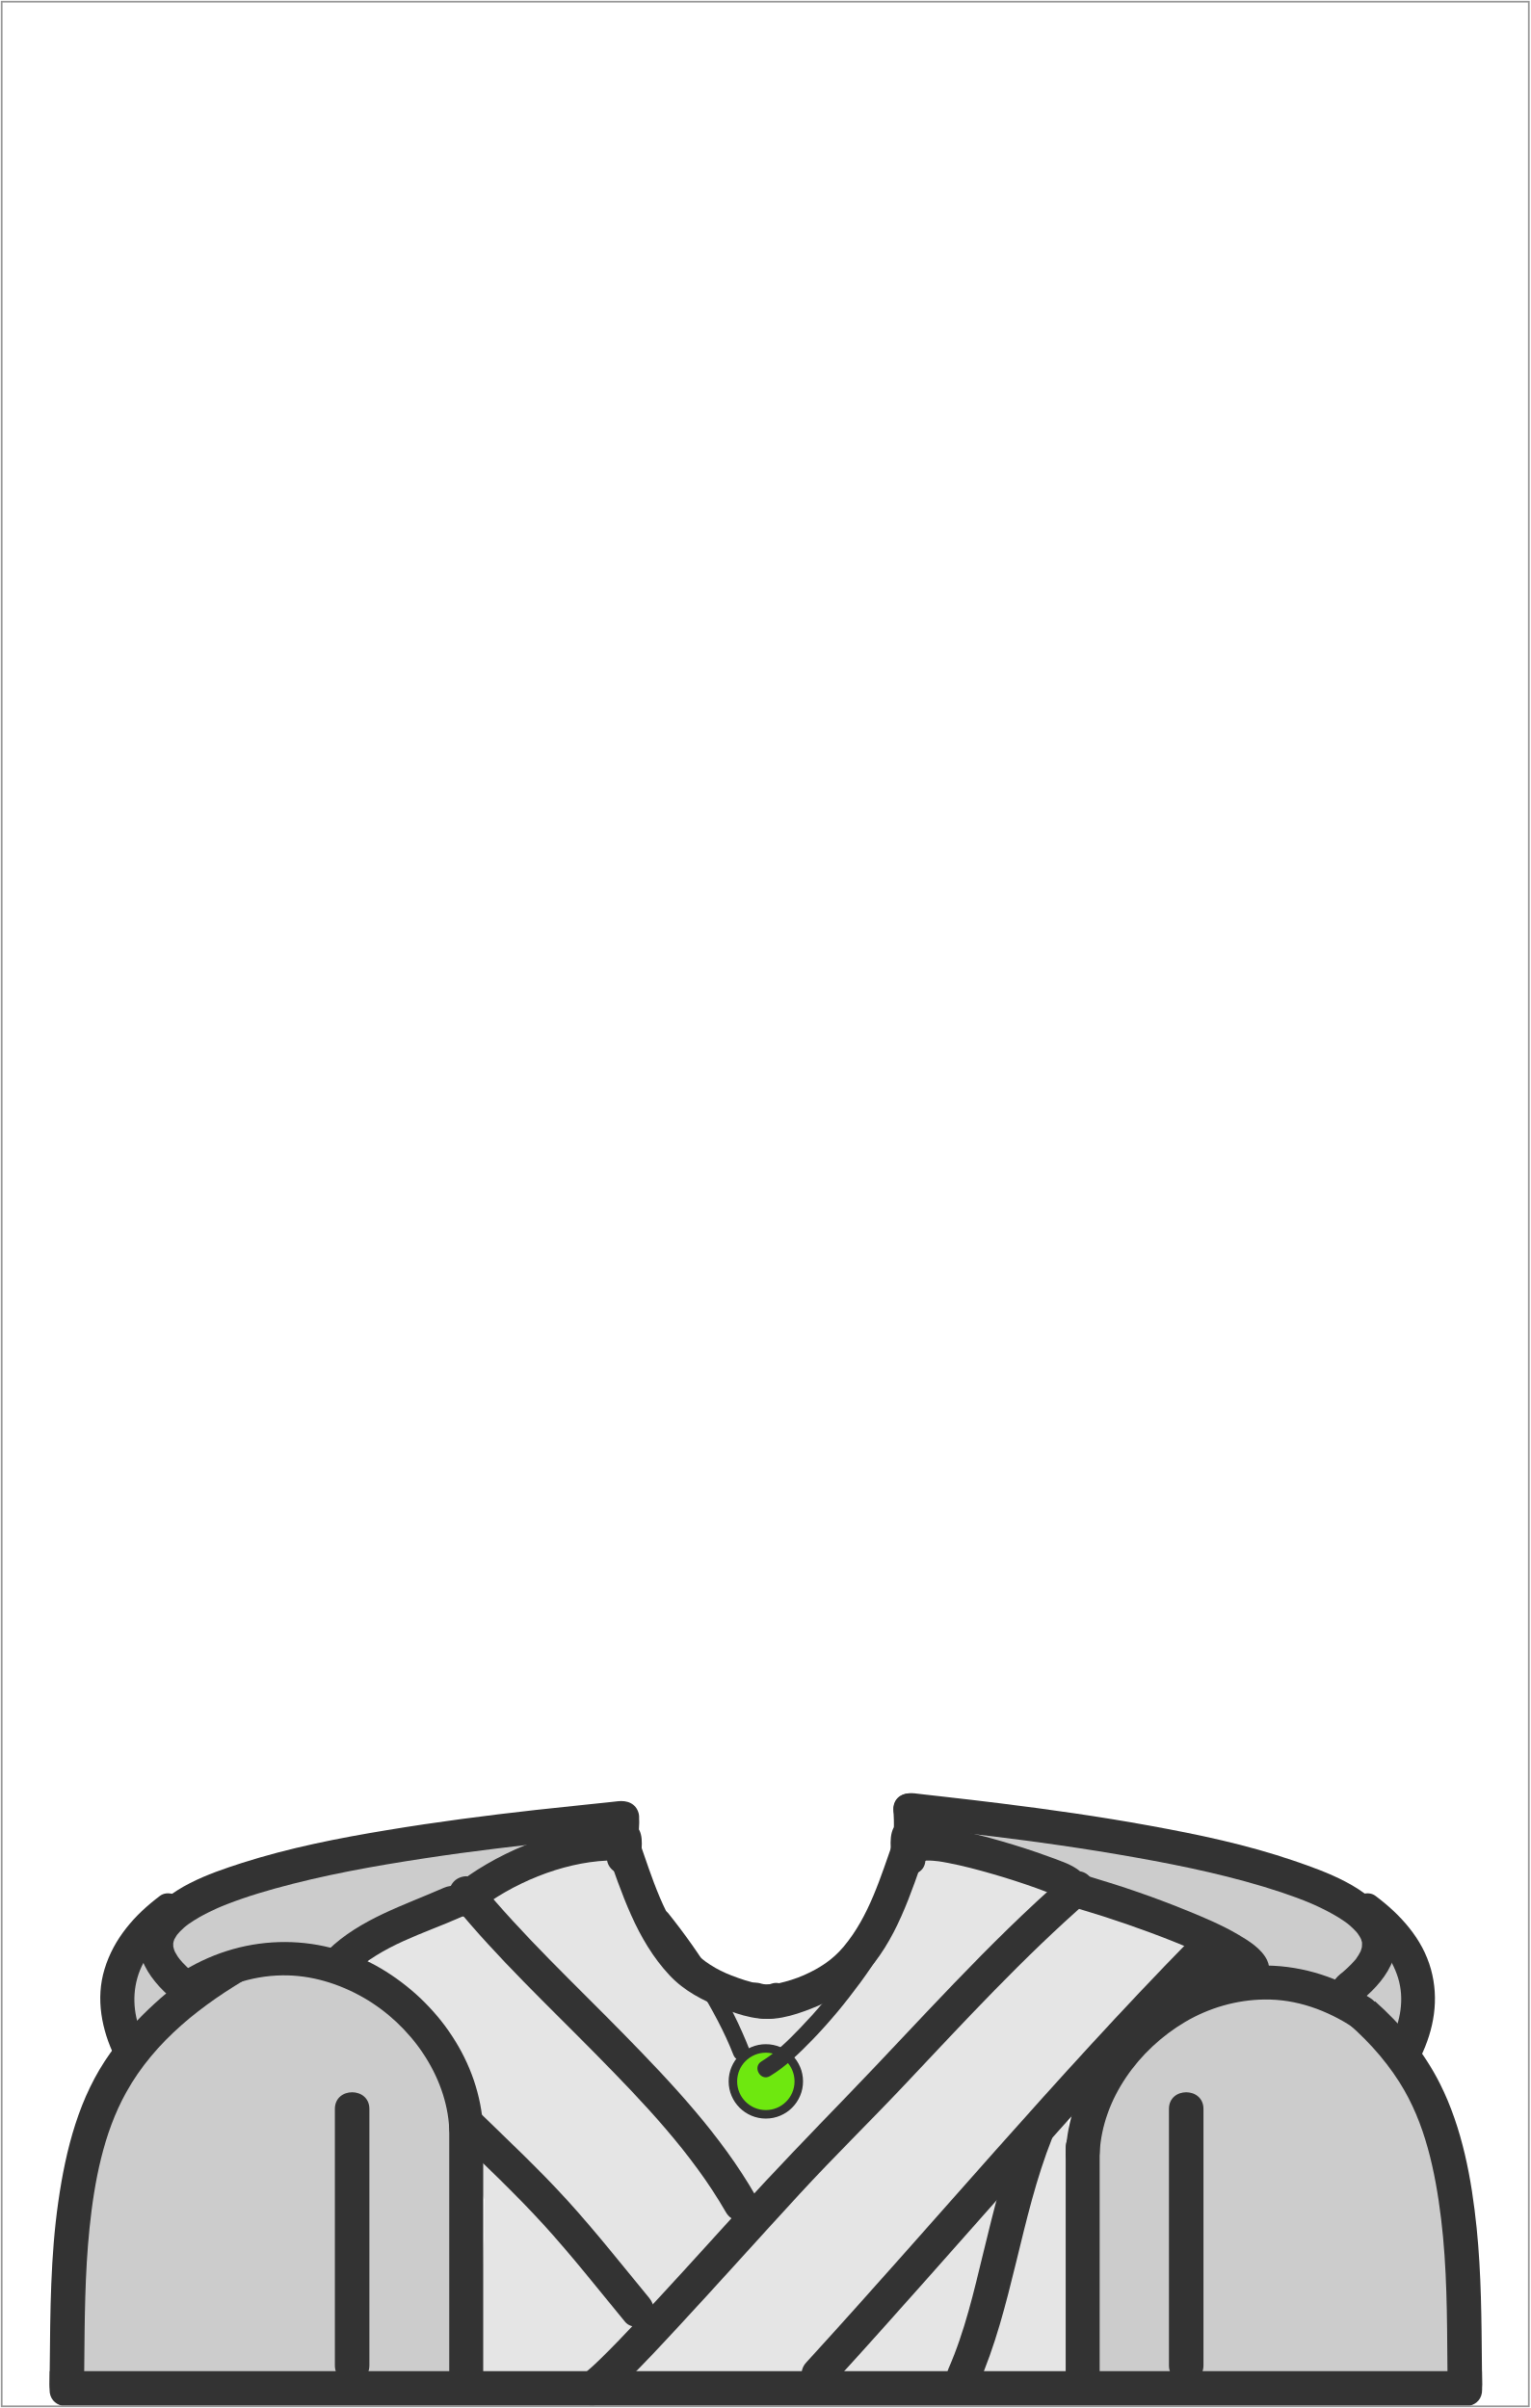
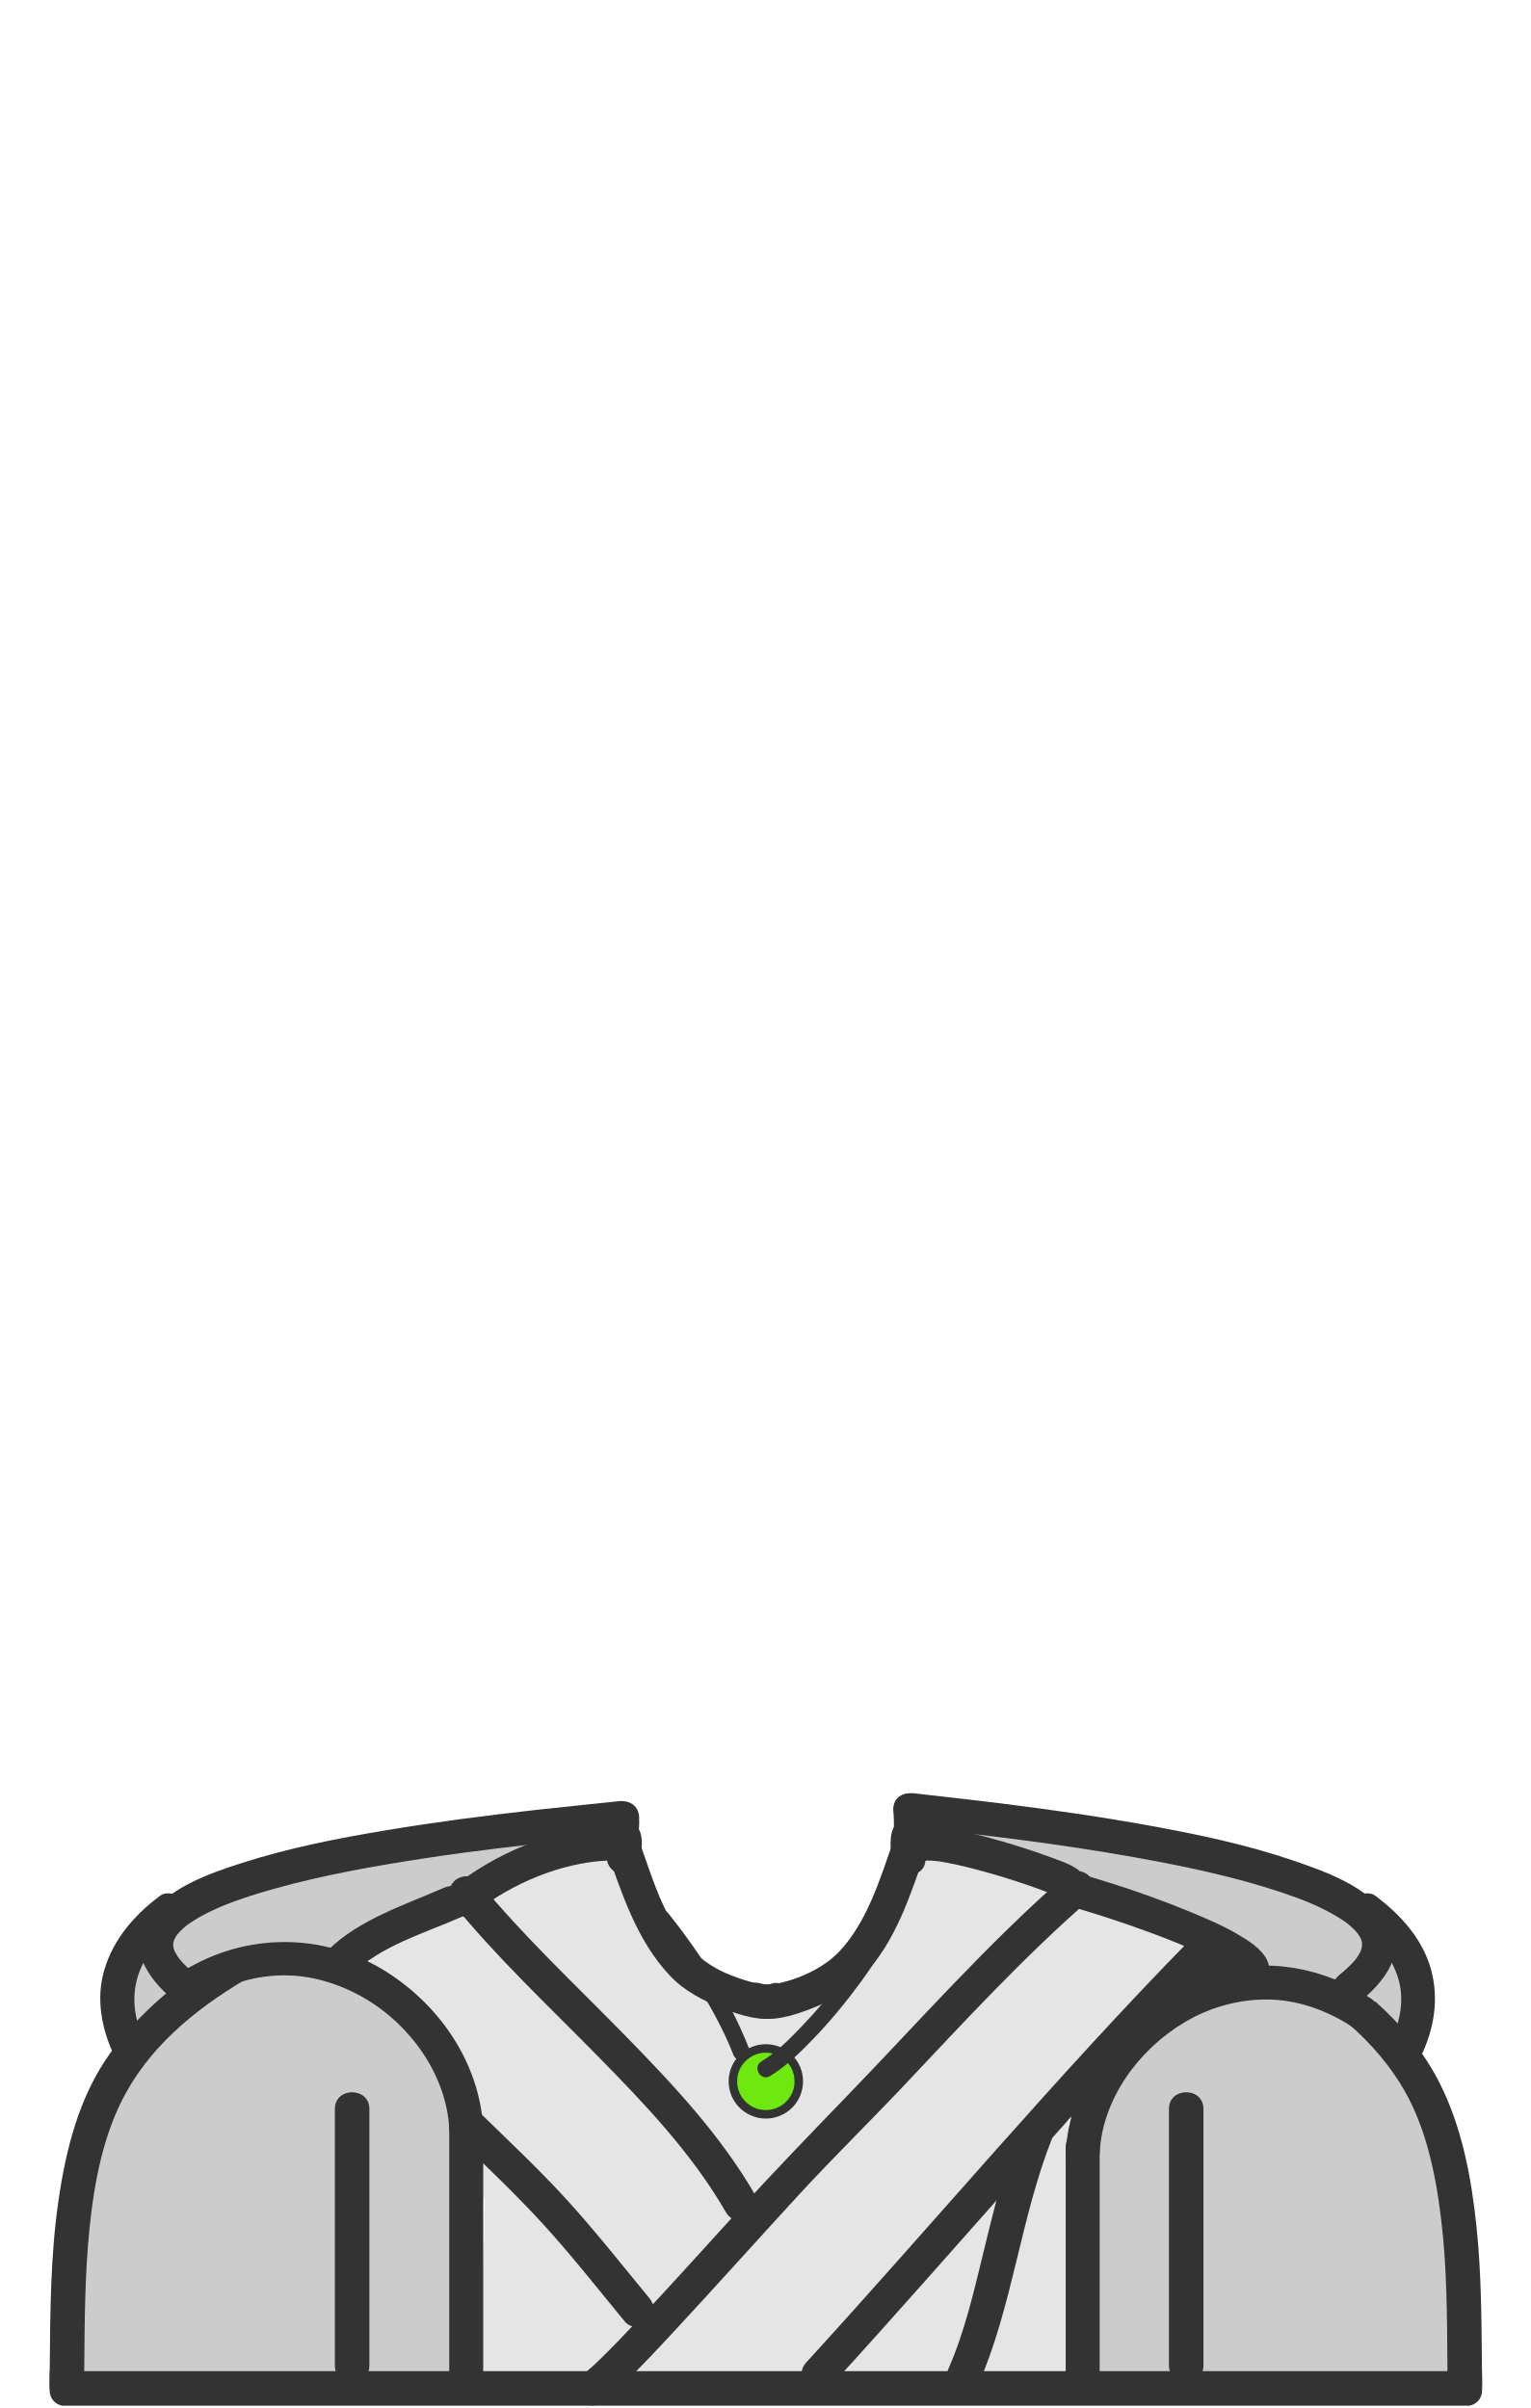
<svg xmlns="http://www.w3.org/2000/svg" width="901px" height="1418px" viewBox="0 0 901 1418" version="1.1">
  <defs />
  <g id="Page-1" stroke="none" stroke-width="1" fill="none" fill-rule="evenodd">
    <g id="robe" transform="translate(1, 1)">
      <path d="M727.177,1146.814 C718.789,1141.251 707.674,1140.513 697.588,1140.081 C678.331,1130.025 661.132,1115.562 639.931,1110.052 C628.181,1106.996 617.071,1104.445 606.073,1099.129 C594.516,1093.544 583.243,1087.961 570.344,1086.505 C565.086,1085.912 560.631,1091.075 560.224,1095.948 C559.851,1095.962 559.476,1095.957 559.104,1095.975 C555.611,1091.138 548.166,1088.792 543.519,1094.221 C530.906,1108.959 515.908,1122.89 508.068,1140.976 C506.737,1144.049 506.333,1147.259 507.524,1150.131 C506.8,1151.5 506.091,1152.876 505.397,1154.26 C502.602,1157.064 499.803,1159.864 496.953,1162.618 C494.756,1164.744 492.502,1166.811 490.195,1168.816 C489.159,1168.474 488.07,1168.325 486.98,1168.375 C485.666,1166.59 483.813,1165.229 481.614,1164.752 C469.757,1162.183 455.699,1168.146 446.359,1177.466 C433.687,1172.479 420.57,1168.933 407.012,1170.611 C405.923,1169.873 404.868,1169.085 403.852,1168.25 C400.234,1165.258 396.786,1162.065 393.525,1158.688 C391.53,1156.619 390.727,1155.687 389.525,1153.91 C389.261,1153.516 389.015,1153.11 388.788,1152.694 C389.301,1146.899 384.899,1142.959 380.048,1142.105 C376.84,1135.242 373.614,1128.425 369.709,1121.949 C368.028,1115.857 366.132,1109.839 363.253,1104.296 C363.768,1103.061 363.987,1101.646 363.779,1100.051 C363.66,1099.15 363.51,1098.253 363.33,1097.362 L363.416,1097.35 C362.774,1093.56 362.616,1089.651 362.062,1085.837 C361.423,1081.441 356.356,1078.378 352.266,1078.378 C349.911,1078.362 347.632,1079.203 345.851,1080.744 C342.007,1080.556 337.967,1081.46 334.301,1082.635 C332.487,1082.989 330.818,1083.672 329.205,1084.487 C322.809,1087.024 316.667,1090.175 310.474,1093.154 C309.028,1093.849 307.574,1094.524 306.111,1095.184 L305.589,1095.421 L305.235,1095.565 C304.459,1095.875 303.677,1096.169 302.889,1096.445 C299.207,1092.011 292.434,1090.138 288.193,1095.577 C287.66,1096.26 287.137,1096.95 286.623,1097.647 C286.616,1097.643 286.61,1097.639 286.604,1097.633 L286.447,1097.889 C283.259,1102.234 280.472,1106.758 277.906,1111.405 C276.99,1112.965 276.14,1114.562 275.358,1116.193 C273.21,1120.364 271.187,1124.613 269.173,1128.907 C263.249,1127.799 256.995,1127.822 251.1,1128.157 C242.499,1128.647 233.663,1130.032 225.909,1133.947 C222.1,1135.87 220.407,1140.631 221.098,1144.819 C219.982,1146.071 219.015,1147.456 218.284,1149.021 C215.366,1155.28 215.875,1163.014 221.487,1167.667 C225.227,1170.768 229.782,1172.079 234.425,1172.017 C244.194,1185.557 253.75,1199.248 263.962,1212.459 C265.786,1214.813 267.632,1217.152 269.497,1219.474 C271.524,1235.55 273.98,1251.566 277.078,1267.475 C278.797,1276.304 280.322,1286.012 284.234,1294.366 C283.909,1302.081 283.948,1309.83 283.984,1317.572 C283.571,1322.473 283.271,1327.381 283.218,1332.298 C279.367,1345.882 278.247,1360.516 279.119,1373.666 C279.308,1376.509 280.505,1378.822 282.231,1380.506 C282.252,1386.801 282.352,1393.099 282.506,1399.402 C282.641,1404.936 287.025,1409.56 292.665,1409.56 C298.407,1409.56 301.857,1405.314 302.712,1400.147 C302.837,1400.11 302.958,1400.059 303.081,1400.014 C303.519,1402.697 305.048,1405.202 307.854,1406.818 C317.819,1412.557 329.061,1414.107 340.402,1413.249 C351.891,1412.382 362.852,1408.765 374.23,1407.409 C376.467,1407.147 378.711,1406.952 380.96,1406.824 C381.725,1407.287 382.556,1407.631 383.425,1407.843 C394.36,1410.424 407.799,1411.181 419.57,1408.071 C422.222,1408.221 424.873,1408.348 427.525,1408.429 C442.74,1418.469 463.205,1412.434 479.852,1408.049 C505.158,1406.863 530.246,1402.158 555.606,1401.52 C566.138,1402.497 576.641,1402.874 587.049,1399.965 C589.079,1403.909 593.532,1406.822 598.778,1405.812 C599.269,1405.717 599.762,1405.612 600.257,1405.504 C604.367,1408.174 610.495,1407.67 613.898,1403.99 C614.511,1404.106 615.122,1404.254 615.727,1404.456 C620.546,1406.073 627.394,1402.632 628.224,1397.361 C635.12,1353.523 631.423,1309.359 629.264,1265.304 C629.189,1263.782 628.846,1262.444 628.312,1261.273 C628.093,1253.711 627.741,1246.153 627.255,1238.603 C632.183,1231.138 637.121,1223.689 642.333,1216.471 C653.911,1205.168 666.189,1194.175 674.607,1180.355 C676.701,1176.917 676.336,1172.433 674.028,1169.237 C674.145,1169.115 674.257,1168.99 674.374,1168.867 C675.05,1168.131 675.625,1167.308 676.082,1166.42 C677.951,1166.097 679.823,1165.805 681.694,1165.574 C688.757,1164.705 695.877,1164.508 702.996,1164.665 L703.094,1164.706 C704.817,1165.385 706.628,1165.354 708.331,1164.848 C712.916,1165.056 717.494,1165.375 722.049,1165.747 C732.831,1166.625 734.935,1151.958 727.177,1146.814 Z M370.496,1356.09 C360.765,1345.009 351.391,1333.626 342.98,1321.556 C346.331,1322.699 349.655,1323.919 352.95,1325.215 C353.676,1325.504 354.442,1325.682 355.221,1325.743 C361.056,1333.662 366.906,1341.569 373.122,1349.202 C372.09,1351.435 371.213,1353.737 370.496,1356.09 Z" id="Shape" fill-opacity="0.511" fill="#CCCCCC" fill-rule="nonzero" />
      <path d="M370.962,1068.63 C370.379,1069.086 369.79,1069.529 369.199,1069.971 C369.807,1070.907 370.398,1071.7 370.962,1072.263 C374.519,1075.82 375.332,1065.212 370.962,1068.63 Z" id="Shape" fill="#54361F" fill-rule="nonzero" />
      <path d="M852.048,1376.753 C852.678,1375.601 853.395,1374.524 854.083,1373.373 C856.42,1369.465 855.852,1365.603 853.76,1362.771 C855.418,1340.21 853.233,1317.741 848.142,1295.735 C851.383,1292.592 852.821,1287.041 850.02,1283.202 C848.685,1281.369 847.371,1279.52 846.08,1277.656 C846.603,1276.42 846.832,1275.007 846.667,1273.431 C845.409,1261.554 841.297,1251.139 835.668,1241.503 C833.9,1234.944 832.223,1228.354 830.05,1221.966 C828.222,1216.598 822.614,1214.308 817.8,1215.034 C817.193,1214.476 816.567,1213.937 815.924,1213.42 C815.229,1212.866 814.473,1212.392 813.672,1212.007 C810.061,1207.714 806.438,1203.432 802.952,1199.082 C802.84,1198.901 802.741,1198.715 802.612,1198.544 C801.861,1197.557 801.077,1196.597 800.26,1195.664 C798.748,1193.718 797.274,1191.743 795.839,1189.74 C793.906,1187.034 791.239,1185.14 788.144,1184.772 C781.096,1179.749 772.983,1175.832 764.989,1174.315 C765.03,1173.945 765.056,1173.572 765.056,1173.193 C765.053,1168.739 764.875,1164.228 764.077,1159.963 C769.114,1162.361 774.164,1164.729 779.229,1167.067 C780.933,1167.853 782.709,1168.306 784.449,1168.339 C785.954,1169.485 787.433,1170.664 788.887,1171.875 C790.999,1173.634 793.041,1175.475 795.007,1177.395 C795.213,1178.152 795.5,1178.915 795.903,1179.676 C798.953,1185.455 803.084,1190.625 807.65,1195.278 C813.377,1201.115 824.714,1196.852 825.288,1189.34 C831.481,1188.248 835.524,1180.895 832.41,1174.163 C832.094,1173.48 831.756,1172.811 831.418,1172.142 C831.547,1169.609 830.778,1166.956 828.791,1164.658 C827.254,1162.883 825.52,1161.332 823.676,1159.916 C822.274,1158.068 820.818,1156.262 819.31,1154.499 C819.134,1154.299 818.951,1154.106 818.76,1153.92 C819.443,1149.88 817.347,1145.977 813.866,1143.428 C794.071,1128.92 777.377,1109.504 753.614,1101.577 C751.058,1100.33 748.467,1099.156 745.843,1098.058 C741.617,1096.292 737.297,1094.794 733.011,1093.216 C731.155,1093.757 729.255,1094.131 727.332,1094.332 C715.678,1095.566 703.246,1092.266 692.155,1087.519 C685.625,1090.383 677.83,1090.103 671.057,1086.526 C669.575,1085.744 668.077,1084.994 666.562,1084.278 C665.623,1083.927 662.689,1082.742 662.023,1082.514 C658.096,1081.177 654.128,1079.966 650.104,1078.954 C641.477,1076.784 632.677,1074.881 623.884,1073.511 C610.491,1071.424 597.571,1067.378 584.539,1063.766 C579.233,1067.015 572.547,1068.076 565.884,1066.845 C557.964,1065.381 550.471,1062.308 542.551,1060.845 C539.762,1060.329 537.258,1059.174 535.082,1057.571 C534.177,1059 533.64,1060.663 533.484,1062.371 C533.229,1062.703 532.994,1063.043 532.784,1063.398 C530.448,1067.388 531.242,1070.159 534.217,1073.524 C535.23,1074.98 536.207,1076.455 537.421,1077.773 C541.1,1081.765 547.202,1081.436 551.186,1078.278 C552.348,1077.544 553.582,1076.93 554.812,1076.313 C555.265,1076.082 555.696,1075.808 556.097,1075.496 C567.708,1078.931 578.958,1083.543 590.607,1086.902 C593.182,1088.418 595.9,1089.68 598.795,1090.882 C600.872,1091.745 603.096,1091.527 605.1,1090.652 C611.202,1092.426 617.431,1093.686 623.673,1094.904 C628.461,1097.37 633.139,1100.042 637.694,1102.915 C647.86,1109.345 659.688,1113.096 670.849,1117.382 C682.137,1121.718 692.812,1127.104 704.413,1130.682 C707.884,1131.752 711.373,1132.756 714.863,1133.754 C715.218,1133.973 715.582,1134.201 715.936,1134.418 C723.38,1138.951 730.982,1143.209 738.686,1147.278 C737.33,1150.833 737.687,1155.061 740.802,1158.138 C740.793,1158.983 740.872,1159.828 741.036,1160.657 C741.436,1162.661 741.855,1164.653 742.325,1166.63 C742.238,1166.575 742.161,1166.506 742.073,1166.455 C736.984,1163.474 731.365,1165.589 728.175,1170.101 C727.458,1171.114 726.73,1172.254 725.969,1173.423 C714.542,1168.727 701.882,1174.699 692.107,1181.926 C689.585,1178.905 685.357,1176.814 681.42,1178.3 C659.151,1186.706 652.221,1214.161 648.062,1235.18 C642.005,1265.779 635.676,1297.099 641.139,1328.281 C641.584,1330.829 642.987,1332.695 644.848,1333.906 C640.01,1344.086 640.746,1356.248 641.961,1367.161 C642.751,1374.237 644.108,1381.177 645.078,1388.136 C641.363,1395 644.469,1402.851 647.582,1409.27 C651.581,1417.519 662.648,1414.763 665.713,1407.712 C669.347,1408.514 673.377,1407.462 675.867,1404.272 C680.711,1405.322 685.628,1405.864 690.207,1404.458 C690.776,1404.278 691.33,1404.055 691.865,1403.79 C693.149,1404.458 694.636,1404.844 696.31,1404.82 C703.976,1404.716 711.489,1403.444 718.977,1402.027 C723.514,1401.927 728.045,1401.711 732.543,1401.246 C739.077,1407.33 748.784,1409.936 757.272,1411.568 C766.793,1413.4 776.778,1414.321 786.376,1412.584 C791.641,1411.632 794.619,1405.508 793.586,1400.613 C797.236,1401.025 800.911,1401.317 804.596,1401.495 C818.19,1404.537 832.048,1406.527 845.298,1402.427 C851.225,1400.593 854.146,1394.108 851.99,1388.773 C851.947,1388.418 851.886,1388.066 851.807,1387.717 C852.91,1385.163 852.899,1382.317 851.685,1379.624 C851.775,1378.91 851.861,1378.195 851.954,1377.48 C851.996,1377.179 852.025,1376.951 852.048,1376.753 Z M358.5,1068.5 C351.045,1068.64 343.601,1068.513 336.16,1068.248 C334.743,1068.382 333.326,1068.521 331.913,1068.692 C331.429,1068.751 331.067,1068.793 330.789,1068.825 C327.993,1069.233 325.2,1069.658 322.408,1070.096 C314.293,1071.367 306.166,1072.605 297.999,1073.5 L297.355,1073.569 L296.769,1073.671 C294.975,1073.979 293.182,1074.294 291.394,1074.643 C288.414,1075.225 285.44,1075.844 282.456,1076.406 C267.234,1079.269 252.196,1080.296 236.776,1081.101 C233.268,1081.284 229.75,1081.398 226.248,1081.688 C225.084,1081.785 219.21,1082.668 225.314,1081.644 C223.606,1081.93 221.763,1082.134 220.112,1082.679 C212.775,1085.1 206.995,1087.578 199,1088 C195.865,1088.165 192.858,1087.562 190.113,1086.375 C186.04,1088.893 182.059,1091.557 178.178,1094.361 C176.551,1093.335 174.675,1092.693 172.79,1092.601 C163.47,1092.145 150.519,1096.28 143.15,1103.997 C136.015,1107.002 129.407,1112.253 123.617,1117.372 C116.6,1119.442 109.953,1124.26 104.518,1129.116 C93.863,1130.185 85.22,1139.385 79.556,1149.287 C72.998,1160.751 66.059,1178.9 70.886,1192.149 L70.956,1192.119 C71.235,1192.934 71.552,1193.753 71.91,1194.576 C76.497,1205.118 94.402,1197.521 90.477,1186.748 C89.839,1184.995 89.758,1182.833 89.979,1180.625 C90.041,1180.631 90.101,1180.641 90.163,1180.645 C99.296,1181.257 106.108,1175.233 111.084,1167.311 C112.755,1166.608 114.384,1165.791 115.964,1164.87 C113.078,1169.701 110.9,1174.879 110.47,1180.486 C99.309,1191.938 89.816,1205.08 78.915,1216.806 C78.655,1217.085 78.416,1217.37 78.193,1217.66 C76.808,1218.127 75.444,1218.944 74.173,1220.193 C69.705,1224.589 66.386,1229.97 63.714,1235.733 C60.935,1236.913 58.654,1239.222 58.016,1242.285 C53.797,1262.561 44.674,1281.452 41.085,1301.885 C40.734,1303.879 40.831,1305.876 41.368,1307.685 C39.843,1312.599 38.683,1317.647 38.013,1322.872 C37.447,1327.275 41.532,1331.585 45.471,1332.668 C46.265,1332.886 47.028,1332.995 47.768,1333.028 C47.033,1339.376 46.452,1345.736 46.402,1352.136 C46.374,1355.687 46.513,1359.575 47.152,1363.358 C46.478,1364.66 46.131,1366.105 46.14,1367.571 C46.217,1380.058 47.647,1392.537 49.89,1404.811 C50.692,1409.203 55.471,1412.27 59.686,1412.27 C65.694,1412.27 69.224,1407.613 69.845,1402.112 C69.906,1401.575 69.952,1401.038 70.001,1400.504 C71.947,1399.602 73.557,1398.106 74.6,1396.231 C74.774,1396.131 74.94,1396.021 75.108,1395.912 C77.335,1399.424 80.21,1402.475 83.704,1403.78 C87.843,1406.388 93.64,1407.281 98.136,1407.707 C120.239,1409.791 141.937,1404.318 163.985,1404.144 C167.589,1404.116 170.194,1402.561 171.813,1400.33 C171.918,1400.35 172.014,1400.379 172.12,1400.394 C193.039,1403.592 214.907,1401.421 235.105,1408.521 C237.887,1409.499 240.362,1409.197 242.362,1408.106 C248.316,1411.027 257.237,1408.209 257.433,1399.65 C262.389,1400.707 267.949,1398.417 269.274,1392.623 C269.734,1390.576 270.129,1388.514 270.457,1386.442 C272.047,1384.645 273.03,1382.303 273.024,1379.763 C272.989,1366.552 272.282,1353.367 271.629,1340.18 C273.61,1338.465 274.976,1336.037 275.055,1333.032 C275.595,1312.565 272.386,1292.376 270.314,1272.077 C269.96,1268.618 268.394,1265.498 265.799,1263.655 C265.565,1261.665 265.328,1259.675 265.089,1257.685 C265.405,1257.44 265.71,1257.185 265.984,1256.912 C272.676,1250.215 269.112,1236.525 267.242,1228.281 C265.113,1218.894 261.26,1209.746 256.513,1201.395 C248.242,1186.844 235.028,1173.571 218.792,1168.489 C209.805,1163.087 200.027,1159.098 189.72,1158.299 C187.461,1158.123 185.168,1159.069 183.367,1160.543 L182.266,1160.045 C192.287,1152.802 200.898,1142.906 210.682,1135.802 C214.088,1133.329 217.686,1131.133 221.505,1129.358 C224.982,1127.742 232.832,1128.647 237.738,1127.874 C243.063,1127.034 247.257,1124.678 250.951,1120.776 C251.936,1119.736 252.843,1118.631 253.829,1117.594 C253.547,1117.945 253.931,1117.724 254.172,1117.498 C254.879,1117.448 255.936,1117.312 256.091,1117.323 C262.572,1117.706 265.821,1112.92 265.878,1107.896 C266.585,1107.332 267.305,1106.784 268.037,1106.253 C273.981,1103.713 279.955,1101.243 285.957,1098.844 C291.172,1097.871 296.484,1097.415 301.722,1096.537 C310.067,1095.138 317.962,1091.324 325.764,1088.218 C329.569,1086.701 333.716,1085.009 337.942,1083.991 C343.38,1084.312 348.821,1084.574 354.287,1083.434 C358.377,1082.579 360.756,1079.268 361.4,1075.595 C361.717,1075.353 362.356,1074.848 362.532,1074.723 C364.779,1073.15 367.008,1071.604 369.197,1069.971 C368.565,1068.998 367.912,1067.868 367.246,1066.664 C364.472,1067.819 361.505,1068.442 358.5,1068.5 Z" id="Shape" fill="#CCCCCC" fill-rule="nonzero" />
      <circle id="Oval" stroke="#333333" stroke-width="5" fill="#6EE80F" fill-rule="nonzero" cx="449.841" cy="1224.663" r="19.397" />
      <path d="M452.314,1221.534 C461.686,1215.865 469.759,1207.902 477.338,1200.086 C487.564,1189.538 496.929,1178.139 505.605,1166.29 C513.784,1155.12 521.384,1143.29 526.901,1130.559 C530.735,1121.711 534.492,1110.99 531.488,1101.338 C529.579,1095.201 519.924,1097.821 521.845,1103.996 C524.228,1111.652 520.308,1121.094 517.058,1128.228 C511.551,1140.32 504.078,1151.536 496.248,1162.228 C488.315,1173.062 479.572,1183.336 470.267,1193.014 C463.314,1200.245 455.905,1207.674 447.267,1212.899 C441.759,1216.231 446.782,1224.881 452.314,1221.534 Z M440.39,1206.405 C429.15,1177.426 411.758,1149.833 392.373,1125.637 C388.34,1120.604 381.312,1127.728 385.302,1132.707 C394.604,1144.317 402.828,1156.796 410.516,1169.52 C418.149,1182.154 425.4,1195.279 430.747,1209.063 C433.053,1215.009 442.725,1212.426 440.39,1206.405 Z M871.397,1392.266 C871.142,1365.131 871.06,1337.977 868.277,1310.953 C865.292,1281.959 859.855,1252.244 846.68,1226.004 C837.258,1207.234 823.954,1191.303 808.5,1177.518 C802.058,1181.152 795.161,1184.506 788.163,1186.758 C801.547,1197.761 813.458,1210.364 822.865,1225.202 C838.013,1249.074 843.956,1277.814 847.349,1305.528 C850.865,1334.278 850.844,1363.322 851.078,1392.265 C851.108,1395.88 851.148,1399.497 851.188,1403.104 C851.26,1408.427 854.643,1411.586 858.647,1412.582 C860.495,1413.05 862.465,1413.04 864.293,1412.582 C868.266,1411.587 871.567,1408.428 871.506,1403.104 C871.468,1399.488 871.427,1395.881 871.397,1392.266 Z" id="Shape" fill="#333333" fill-rule="nonzero" />
      <path d="M871.508,1406.152 C871.57,1411.476 868.268,1414.634 864.295,1415.631 L35.389,1415.631 C31.417,1414.635 28.115,1411.477 28.176,1406.152 C28.217,1402.546 28.257,1398.928 28.288,1395.312 L871.398,1395.312 C871.427,1398.929 871.468,1402.536 871.508,1406.152 Z" id="Shape" fill="#333333" fill-rule="nonzero" />
      <path d="M687.147,1240.899 L687.147,1391.908 C687.147,1405.011 707.465,1405.011 707.465,1391.908 L707.465,1389.898 C707.465,1376.794 687.147,1376.794 687.147,1389.898 L687.147,1391.908 C687.147,1405.011 707.465,1405.011 707.465,1391.908 L707.465,1240.899 C707.466,1227.797 687.147,1227.797 687.147,1240.899 Z M196.133,1240.899 L196.133,1391.908 C196.133,1405.011 216.451,1405.011 216.451,1391.908 L216.451,1389.898 C216.451,1376.794 196.133,1376.794 196.133,1389.898 L196.133,1391.908 C196.133,1405.011 216.451,1405.011 216.451,1391.908 L216.451,1240.899 C216.451,1227.797 196.133,1227.797 196.133,1240.899 Z M120.877,1155.019 C99.122,1169.413 79.35,1186.465 63.925,1207.973 C45.507,1233.655 37.735,1264.73 33.316,1295.594 C28.725,1327.634 28.592,1359.97 28.288,1392.266 C28.257,1395.881 28.217,1399.498 28.176,1403.105 C28.115,1408.428 31.417,1411.587 35.389,1412.583 C37.217,1413.041 39.188,1413.051 41.037,1412.583 C45.039,1411.588 48.422,1408.429 48.494,1403.105 C48.535,1399.489 48.576,1395.881 48.605,1392.266 C48.849,1365.131 48.94,1337.977 51.724,1310.953 C54.518,1283.798 59.861,1255.352 73.22,1231.256 C90.13,1200.717 118.129,1179.177 148.157,1161.884 C138.981,1160.11 129.795,1157.929 120.877,1155.019 Z" id="Shape" fill="#333333" fill-rule="nonzero" />
      <path d="M626.002,1103.723 C580.1,1143.76 539.939,1189.488 497.687,1233.208 C475.797,1255.857 454.024,1278.422 432.823,1301.739 C413.391,1323.111 394.052,1344.573 374.276,1365.628 C366.943,1373.436 359.56,1381.214 351.866,1388.67 C349.425,1391.034 346.944,1393.367 344.326,1395.537 C342.331,1397.189 345.438,1394.717 344.684,1395.279 C344.308,1395.56 343.92,1395.824 343.526,1396.078 C341.466,1397.402 346.148,1395.414 346.605,1395.472 C341.183,1394.786 336.605,1400.539 336.605,1405.472 C336.605,1411.441 341.198,1414.788 346.605,1415.472 C354.226,1416.436 362.617,1406.13 367.378,1401.477 C377.658,1391.43 387.445,1380.871 397.221,1370.336 C421.63,1344.033 445.518,1317.253 469.825,1290.857 C489.913,1269.043 511.114,1248.328 531.463,1226.757 C566.678,1189.428 601.416,1151.643 640.144,1117.865 C644.254,1114.28 643.8,1107.379 640.144,1103.722 C636.096,1099.674 630.106,1100.144 626.002,1103.723 Z" id="Shape" fill="#333333" fill-rule="nonzero" />
      <path d="M266.393,1120.913 C292.032,1152.219 321.637,1180.049 349.972,1208.851 C378.017,1237.358 406.274,1266.878 426.348,1301.741 C432.78,1312.912 450.065,1302.844 443.618,1291.647 C423.273,1256.315 394.828,1226.093 366.475,1197.115 C337.431,1167.431 306.89,1138.952 280.536,1106.771 C277.078,1102.548 269.96,1103.205 266.393,1106.771 C262.255,1110.909 262.942,1116.7 266.393,1120.913 Z M699.142,1141.817 C620.834,1221.732 549.09,1307.662 473.624,1390.191 C464.941,1399.687 479.046,1413.871 487.767,1404.334 C563.233,1321.805 634.976,1235.874 713.285,1155.96 C722.313,1146.745 708.18,1132.594 699.142,1141.817 Z" id="Shape" fill="#333333" fill-rule="nonzero" />
      <path d="M599.05,1252.894 C589.763,1276.345 583.892,1300.933 577.923,1325.384 C572.305,1348.399 566.956,1371.97 557.392,1393.739 C555.2,1398.729 555.879,1404.433 560.98,1407.421 C565.271,1409.935 572.468,1408.826 574.662,1403.833 C595.153,1357.192 599.617,1305.481 618.336,1258.21 C620.346,1253.135 616.178,1247.236 611.352,1245.909 C605.663,1244.345 601.055,1247.83 599.05,1252.894 Z M266.393,1256.352 C284.103,1273.646 302.231,1290.646 318.919,1308.948 C335.701,1327.354 351.113,1347.042 366.962,1366.24 C370.437,1370.448 377.526,1369.817 381.105,1366.24 C385.231,1362.113 384.572,1356.297 381.105,1352.097 C365.251,1332.895 349.81,1313.247 333.061,1294.806 C316.412,1276.474 298.241,1259.499 280.536,1242.209 C271.306,1233.197 257.153,1247.328 266.393,1256.352 Z" id="Shape" fill="#333333" fill-rule="nonzero" />
      <path d="M283.464,1398.787 L283.464,1249.28 C283.464,1236.383 263.464,1236.383 263.464,1249.28 L263.464,1398.787 C263.464,1411.685 283.464,1411.685 283.464,1398.787 Z" id="Shape" fill="#333333" fill-rule="nonzero" />
      <path d="M283.464,1252.511 C281.423,1213.086 256.734,1177.944 223.236,1158.162 C185.842,1136.08 139.955,1137.756 103.851,1161.588 C93.141,1168.658 103.147,1185.985 113.946,1178.858 C129.382,1168.669 146.587,1162.487 165.176,1162.227 C182.062,1161.991 198.55,1167.04 213.142,1175.432 C240.696,1191.278 261.837,1221.07 263.465,1252.511 C264.128,1265.342 284.131,1265.406 283.464,1252.511 Z M646.359,1401.736 L646.359,1263.503 C646.359,1250.606 626.359,1250.606 626.359,1263.503 L626.359,1401.736 C626.359,1414.634 646.359,1414.634 646.359,1401.736 Z" id="Shape" fill="#333333" fill-rule="nonzero" />
      <path d="M646.359,1266.734 C648.002,1235.019 669.216,1205.874 696.682,1189.654 C710.828,1181.3 726.914,1176.678 743.295,1176.45 C762.265,1176.184 780.187,1182.723 795.878,1193.081 C806.677,1200.209 816.683,1182.882 805.972,1175.811 C787.683,1163.738 766.616,1156.756 744.648,1156.45 C724.312,1156.165 704.119,1162.303 686.588,1172.385 C652.984,1191.71 628.383,1227.645 626.359,1266.735 C625.691,1279.63 645.695,1279.564 646.359,1266.734 Z M362.644,1059.729 C367.424,1059.083 363.237,1059.636 362.052,1059.774 C360.596,1059.944 359.138,1060.102 357.68,1060.258 C353.923,1060.662 350.164,1061.045 346.405,1061.432 C335.762,1062.527 325.121,1063.637 314.487,1064.823 C285.229,1068.085 256.011,1071.864 226.966,1076.682 C198.128,1081.465 169.2,1087.118 141.332,1096.074 C121.694,1102.385 98.056,1110.626 85.833,1128.446 C72.569,1147.786 88.693,1167.223 103.851,1178.858 C108.187,1182.186 115.038,1179.53 117.533,1175.27 C120.55,1170.121 118.261,1164.901 113.946,1161.588 C116.079,1163.226 112.657,1160.512 112.115,1160.054 C111.122,1159.21 110.151,1158.341 109.204,1157.447 C107.379,1155.735 105.675,1153.898 104.105,1151.949 C106.252,1154.615 104.043,1151.787 103.586,1151.097 C103.074,1150.313 102.598,1149.505 102.159,1148.678 C101.949,1148.286 101.757,1147.886 101.567,1147.485 C100.798,1145.87 102.55,1149.936 101.909,1148.299 C101.571,1147.415 101.293,1146.509 101.076,1145.588 C100.427,1142.921 101.034,1145.809 101.014,1145.592 C100.953,1144.851 100.939,1144.106 100.975,1143.363 C101.08,1140.512 100.513,1145.684 100.934,1143.471 C101.096,1142.622 101.348,1141.792 101.63,1140.977 C102.358,1138.873 100.392,1143.493 101.684,1140.926 C102.04,1140.22 102.452,1139.543 102.878,1138.877 C103.098,1138.534 103.335,1138.201 103.57,1137.868 C104.572,1136.454 101.928,1139.931 103.026,1138.561 C103.672,1137.768 104.354,1137.005 105.07,1136.275 C106.388,1134.908 107.83,1133.664 109.311,1132.477 C106.551,1134.689 109.491,1132.375 110.171,1131.896 C111.209,1131.171 112.266,1130.472 113.341,1129.802 C117.637,1127.097 122.197,1124.822 126.82,1122.734 C127.489,1122.432 131.508,1120.727 128.758,1121.876 C130.047,1121.341 131.341,1120.821 132.641,1120.314 C135.595,1119.165 138.572,1118.077 141.57,1117.049 C147.804,1114.896 154.124,1112.994 160.476,1111.22 C189.384,1103.143 219.079,1097.873 248.723,1093.351 C264.734,1090.909 275.313,1089.503 290.831,1087.591 C303.393,1086.044 315.971,1084.63 328.557,1083.289 C341.69,1081.891 354.87,1080.781 367.96,1079.013 C373.373,1078.282 376.242,1071.427 374.944,1066.712 C373.355,1060.936 368.041,1058.999 362.644,1059.729 Z" id="Shape" fill="#333333" fill-rule="nonzero" />
      <path d="M93.185,1115.413 C78.278,1126.581 66.046,1140.47 60.535,1158.57 C55.234,1175.98 58.825,1194.31 66.63,1210.314 C69.018,1215.211 75.879,1216.499 80.312,1213.902 C85.273,1210.996 86.289,1205.12 83.899,1200.22 C78.308,1188.756 76.379,1176.261 79.82,1163.887 C83.363,1151.142 92.894,1140.461 103.279,1132.682 C107.632,1129.42 109.859,1124.108 106.866,1119 C104.348,1114.7 97.558,1112.137 93.185,1115.413 Z M532.298,1074.374 C549.499,1076.704 566.797,1078.343 584.027,1080.454 C590.462,1081.243 596.893,1082.062 603.321,1082.911 L605.761,1083.235 C608.529,1083.604 603.607,1082.944 606.393,1083.32 C611.773,1084.047 617.149,1084.8 622.521,1085.578 C637.536,1087.749 652.519,1090.139 667.453,1092.808 C696.397,1097.985 725.4,1104.056 753.339,1113.341 C759.231,1115.299 765.06,1117.449 770.791,1119.839 C768.103,1118.719 772.162,1120.455 772.828,1120.754 C774.041,1121.298 775.244,1121.864 776.443,1122.439 C778.894,1123.617 781.307,1124.873 783.677,1126.207 C785.687,1127.339 787.653,1128.546 789.572,1129.827 C790.467,1130.429 791.349,1131.05 792.218,1131.69 C792.769,1132.094 794.317,1133.335 791.841,1131.387 C792.367,1131.801 792.881,1132.232 793.392,1132.664 C794.827,1133.883 796.181,1135.195 797.446,1136.59 C798.044,1137.247 800.054,1139.896 797.814,1136.923 C798.394,1137.693 798.918,1138.502 799.413,1139.329 C799.753,1139.895 800.055,1140.484 800.344,1141.078 C801.383,1143.203 799.427,1138.62 800.214,1140.821 C800.425,1141.412 800.59,1142.018 800.741,1142.627 C801.402,1145.281 800.77,1142.224 800.802,1142.539 C800.921,1143.746 800.474,1148.127 801.032,1144.023 C800.833,1145.486 800.417,1146.911 799.908,1148.294 C799.555,1149.253 801.092,1145.801 799.866,1148.288 C799.52,1148.974 799.147,1149.647 798.748,1150.304 C798.331,1151.004 797.871,1151.679 797.405,1152.347 C796.033,1154.311 798.805,1150.726 796.701,1153.228 C795.306,1154.884 793.774,1156.419 792.198,1157.901 C791.402,1158.642 790.59,1159.365 789.761,1160.069 C789.222,1160.533 785.804,1163.237 787.953,1161.588 C783.638,1164.901 781.349,1170.12 784.365,1175.27 C786.86,1179.53 793.711,1182.186 798.047,1178.858 C813.632,1166.894 828.727,1147.947 816.038,1128.199 C804.395,1110.077 780.191,1101.445 760.874,1094.806 C733.182,1085.29 704.273,1079.262 675.514,1074.019 C646.403,1068.712 617.084,1064.57 587.724,1060.912 C576.754,1059.546 565.773,1058.271 554.787,1057.032 C550.828,1056.586 546.868,1056.145 542.91,1055.693 C541.433,1055.525 539.957,1055.353 538.481,1055.177 C537.269,1055.031 532.781,1054.434 537.614,1055.089 C532.217,1054.358 526.902,1056.297 525.313,1062.073 C524.016,1066.789 526.885,1073.642 532.298,1074.374 Z" id="Shape" fill="#333333" fill-rule="nonzero" />
      <path d="M798.62,1132.683 C809.197,1140.608 818.184,1151.099 822.078,1163.888 C825.784,1176.059 823.487,1188.967 817.999,1200.221 C815.609,1205.12 816.625,1210.996 821.587,1213.903 C826.021,1216.5 832.88,1215.213 835.269,1210.315 C843.218,1194.015 846.287,1176.275 841.365,1158.571 C836.346,1140.522 823.361,1126.386 808.715,1115.414 C804.342,1112.138 797.553,1114.701 795.033,1119.002 C792.04,1124.108 794.267,1129.421 798.62,1132.683 Z M206.275,1161.472 C223.486,1144.659 248.75,1137.489 270.284,1127.987 C275.273,1125.786 276.388,1118.602 273.871,1114.305 C270.887,1109.21 265.176,1108.517 260.189,1110.717 C237.205,1120.86 210.821,1129.072 192.132,1147.329 C182.895,1156.354 197.047,1170.485 206.275,1161.472 Z" id="Shape" fill="#333333" fill-rule="nonzero" />
      <path d="M279.263,1124.721 C300.477,1108.061 329.422,1095.873 356.511,1094.632 C369.353,1094.044 369.41,1074.041 356.511,1074.632 C323.683,1076.136 290.754,1090.449 265.121,1110.578 C260.827,1113.951 261.614,1121.213 265.121,1124.721 C269.318,1128.917 274.98,1128.084 279.263,1124.721 Z M524.956,1064.731 C525.139,1068.688 525.382,1072.679 525.14,1076.639 C525.03,1077.789 525.092,1077.354 525.328,1075.333 L525.257,1075.633 C525.673,1074.213 526.442,1072.923 527.493,1071.882 C522.706,1077.281 538.222,1063.444 528.868,1070.667 C521.694,1076.208 523.29,1085.185 523.771,1093.278 C524.533,1106.092 544.538,1106.167 543.771,1093.278 C543.54,1089.382 543.246,1085.456 543.406,1081.55 C543.497,1080.404 543.424,1080.85 543.185,1082.889 C543.037,1083.873 540.374,1086.845 539.051,1087.868 C537.973,1088.7 536.047,1089.118 537.036,1088.719 C539.966,1087.539 539.071,1088.025 541.542,1086.097 C547.073,1081.781 545.226,1070.586 544.955,1064.731 C544.362,1051.891 524.359,1051.833 524.956,1064.731 Z" id="Shape" fill="#333333" fill-rule="nonzero" />
      <path d="M525.145,1082.492 C517.502,1104.068 510.641,1127.49 495.643,1145.33 C489.105,1153.107 481.49,1158.019 472.291,1162.099 C467.593,1164.183 462.473,1165.723 457.439,1166.896 C454.868,1167.495 454.222,1167.563 452.024,1167.697 C450.999,1167.76 449.974,1167.718 448.951,1167.668 C450.933,1167.766 447.762,1167.315 447.231,1167.136 C434.986,1162.972 429.774,1182.294 441.915,1186.421 C452.916,1190.161 466.082,1185.899 476.407,1181.873 C487.959,1177.369 498.215,1171.577 506.928,1162.635 C526.663,1142.379 535.222,1113.805 544.429,1087.81 C546.25,1082.668 542.414,1076.876 537.445,1075.509 C531.904,1073.983 526.963,1077.358 525.145,1082.492 Z M355.302,1072.263 C354.985,1078.96 353.35,1088.399 360.277,1092.477 C364.937,1095.221 372.087,1093.559 374.335,1088.353 C374.795,1087.287 375.249,1086.255 375.64,1085.174 C375.696,1085.018 375.754,1084.862 375.814,1084.708 C375.217,1086.255 374.908,1087.428 373.549,1088.567 L369.136,1091.138 L369.178,1091.128 L361.472,1090.12 L361.512,1090.141 L357.924,1086.554 C357.106,1084.226 356.803,1083.523 357.014,1084.443 C356.749,1082.084 356.65,1081.418 356.719,1082.445 C356.762,1083.163 356.735,1083.886 356.721,1084.604 C356.667,1087.351 356.483,1090.098 356.317,1092.84 C355.987,1098.286 361.115,1102.84 366.317,1102.84 C372.018,1102.84 375.987,1098.278 376.317,1092.84 C376.704,1086.45 378.59,1076.569 371.567,1072.851 C366.86,1070.359 359.936,1071.565 357.591,1076.865 C357.128,1077.913 356.681,1078.949 356.294,1080.02 C356.236,1080.181 356.177,1080.34 356.116,1080.499 C357.074,1077.998 357.247,1077.253 360.325,1075.202 L365.372,1073.837 L365.324,1073.841 L370.371,1075.207 C370.356,1075.197 370.341,1075.188 370.326,1075.18 L373.913,1078.768 C374.752,1081.077 375.049,1081.773 374.803,1080.859 C375.079,1083.203 375.17,1083.861 375.074,1082.832 C375.009,1082.1 375.021,1081.357 375.021,1080.622 C375.02,1077.835 375.17,1075.046 375.302,1072.263 C375.56,1066.814 370.558,1062.263 365.302,1062.263 C359.655,1062.263 355.56,1066.819 355.302,1072.263 Z" id="Shape" fill="#333333" fill-rule="nonzero" />
      <path d="M355.659,1087.371 C364.972,1113.659 373.668,1141.409 393.16,1162.196 C401.871,1171.486 412.68,1176.974 424.355,1181.604 C434.297,1185.545 447.856,1190.175 458.482,1186.419 C463.617,1184.605 466.99,1179.656 465.466,1174.118 C464.099,1169.145 458.308,1165.316 453.165,1167.134 C452.436,1167.392 451.729,1167.578 450.972,1167.732 C453.398,1167.241 450.549,1167.614 450.104,1167.616 C447.39,1167.628 447.665,1167.529 445.338,1167.087 C439.977,1166.066 434.755,1164.273 429.672,1162.318 C420.828,1158.918 412.977,1154.105 406.333,1147.019 C389.837,1129.427 382.804,1104.239 374.944,1082.054 C373.126,1076.921 368.185,1073.545 362.643,1075.07 C357.674,1076.438 353.837,1082.229 355.659,1087.371 Z M543.879,1094.792 C546.68,1093.949 541.698,1094.815 544.376,1094.657 C545.61,1094.585 546.853,1094.649 548.085,1094.722 C548.817,1094.765 553.281,1095.294 550.746,1094.944 C552.822,1095.231 554.886,1095.605 556.944,1095.996 C565.795,1097.671 574.525,1100.01 583.176,1102.497 C591.811,1104.974 600.364,1107.73 608.822,1110.759 C610.51,1111.365 612.191,1111.993 613.867,1112.634 C614.725,1112.962 619.737,1115.03 617.109,1113.905 C619.073,1114.746 621.079,1115.622 622.862,1116.811 C633.625,1123.992 643.627,1106.661 632.956,1099.541 C627.875,1096.15 621.579,1094.213 615.89,1092.109 C606.884,1088.781 597.712,1085.886 588.494,1083.21 C579.244,1080.525 569.89,1078.101 560.412,1076.364 C553.575,1075.112 545.44,1073.435 538.562,1075.506 C526.245,1079.214 531.497,1098.519 543.879,1094.792 Z" id="Shape" fill="#333333" fill-rule="nonzero" />
      <path d="M634.733,1123.237 C653.164,1128.734 671.408,1134.985 689.281,1142.091 C697.99,1145.554 706.848,1149.452 715.357,1154.102 C717.03,1155.016 718.67,1155.987 720.292,1156.988 C721.034,1157.447 721.762,1157.928 722.488,1158.412 C722.884,1158.676 725.758,1160.803 723.676,1159.184 C724.748,1160.024 725.763,1160.934 726.714,1161.908 C727.192,1162.392 728.464,1164.074 726.631,1161.64 C727.029,1162.168 727.348,1162.747 727.638,1163.34 C730.035,1168.233 736.88,1169.528 741.32,1166.928 C746.275,1164.026 747.306,1158.141 744.908,1153.246 C741.614,1146.524 734.212,1141.946 728.006,1138.28 C718.525,1132.679 708.251,1128.392 698.087,1124.215 C679.149,1116.431 659.67,1109.802 640.051,1103.951 C627.659,1100.257 622.404,1119.561 634.733,1123.237 Z" id="Shape" fill="#333333" fill-rule="nonzero" />
      <path d="M717.5,1150.5 C717.141,1150.5 716.796,1150.521 716.456,1150.551 C715.008,1149.589 713.195,1149 711,1149 C698.103,1149 698.103,1169 711,1169 C711.359,1169 711.704,1168.979 712.044,1168.949 C713.492,1169.911 715.305,1170.5 717.5,1170.5 C730.397,1170.5 730.397,1150.5 717.5,1150.5 Z" id="Shape" fill="#333333" fill-rule="nonzero" />
-       <g id="Rectangle-path" stroke="#979797">
+       <g id="Rectangle-path">
        <rect x="0" y="0" width="899" height="1416" />
      </g>
    </g>
  </g>
</svg>
